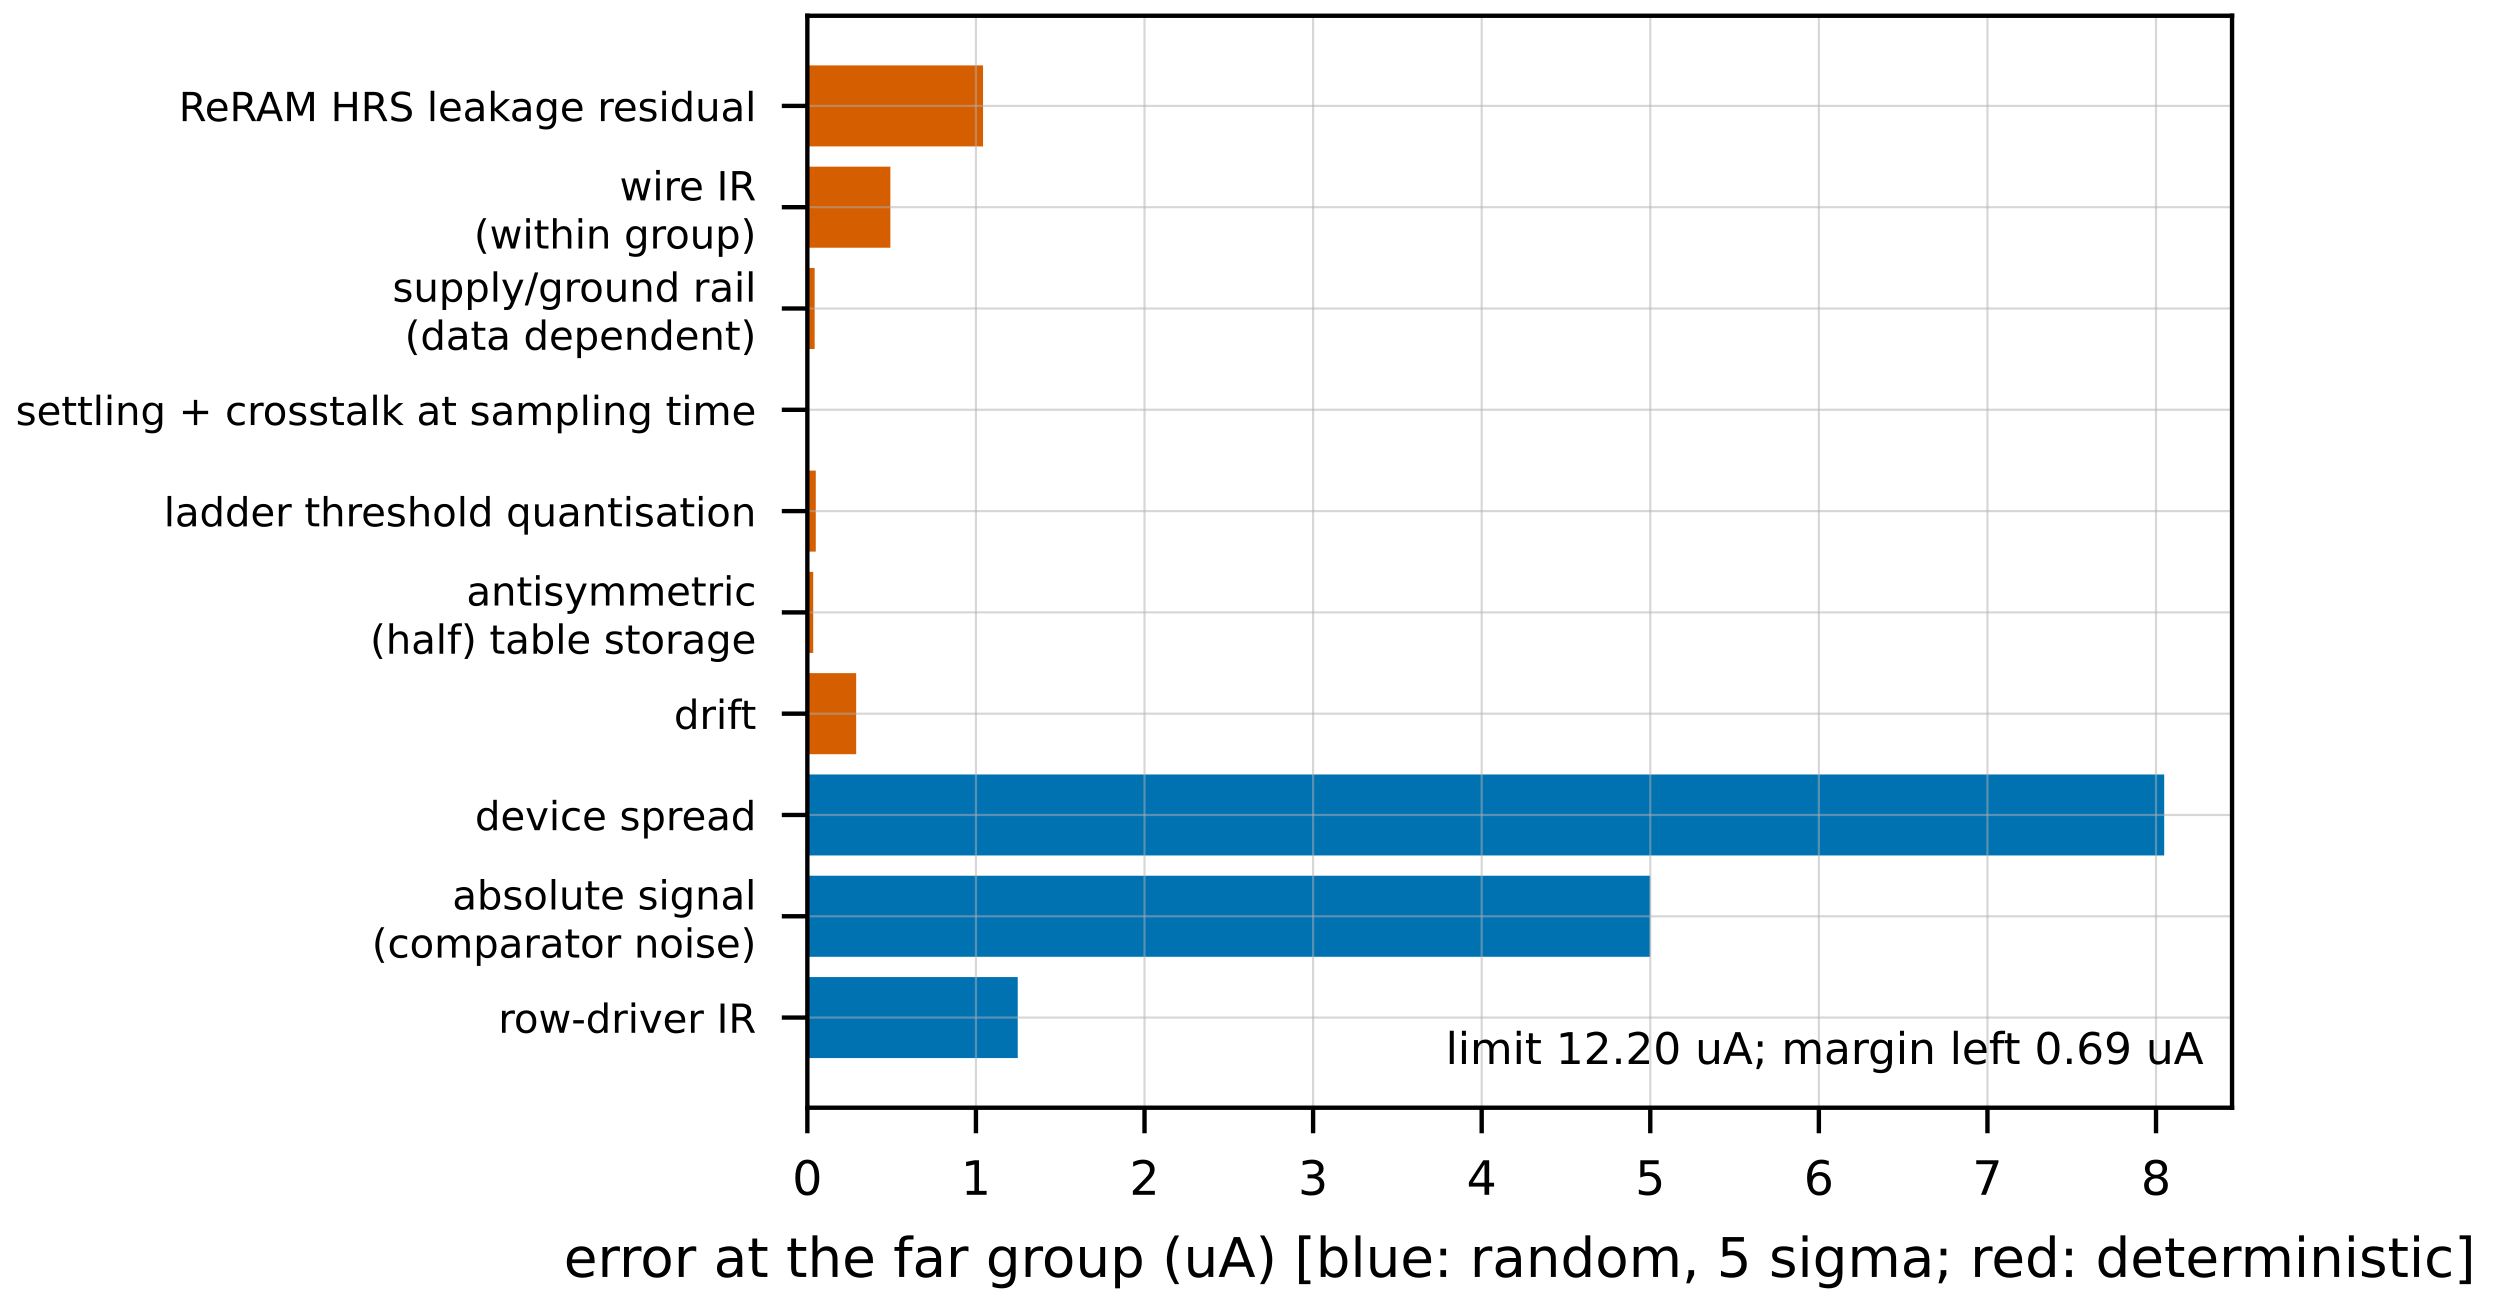
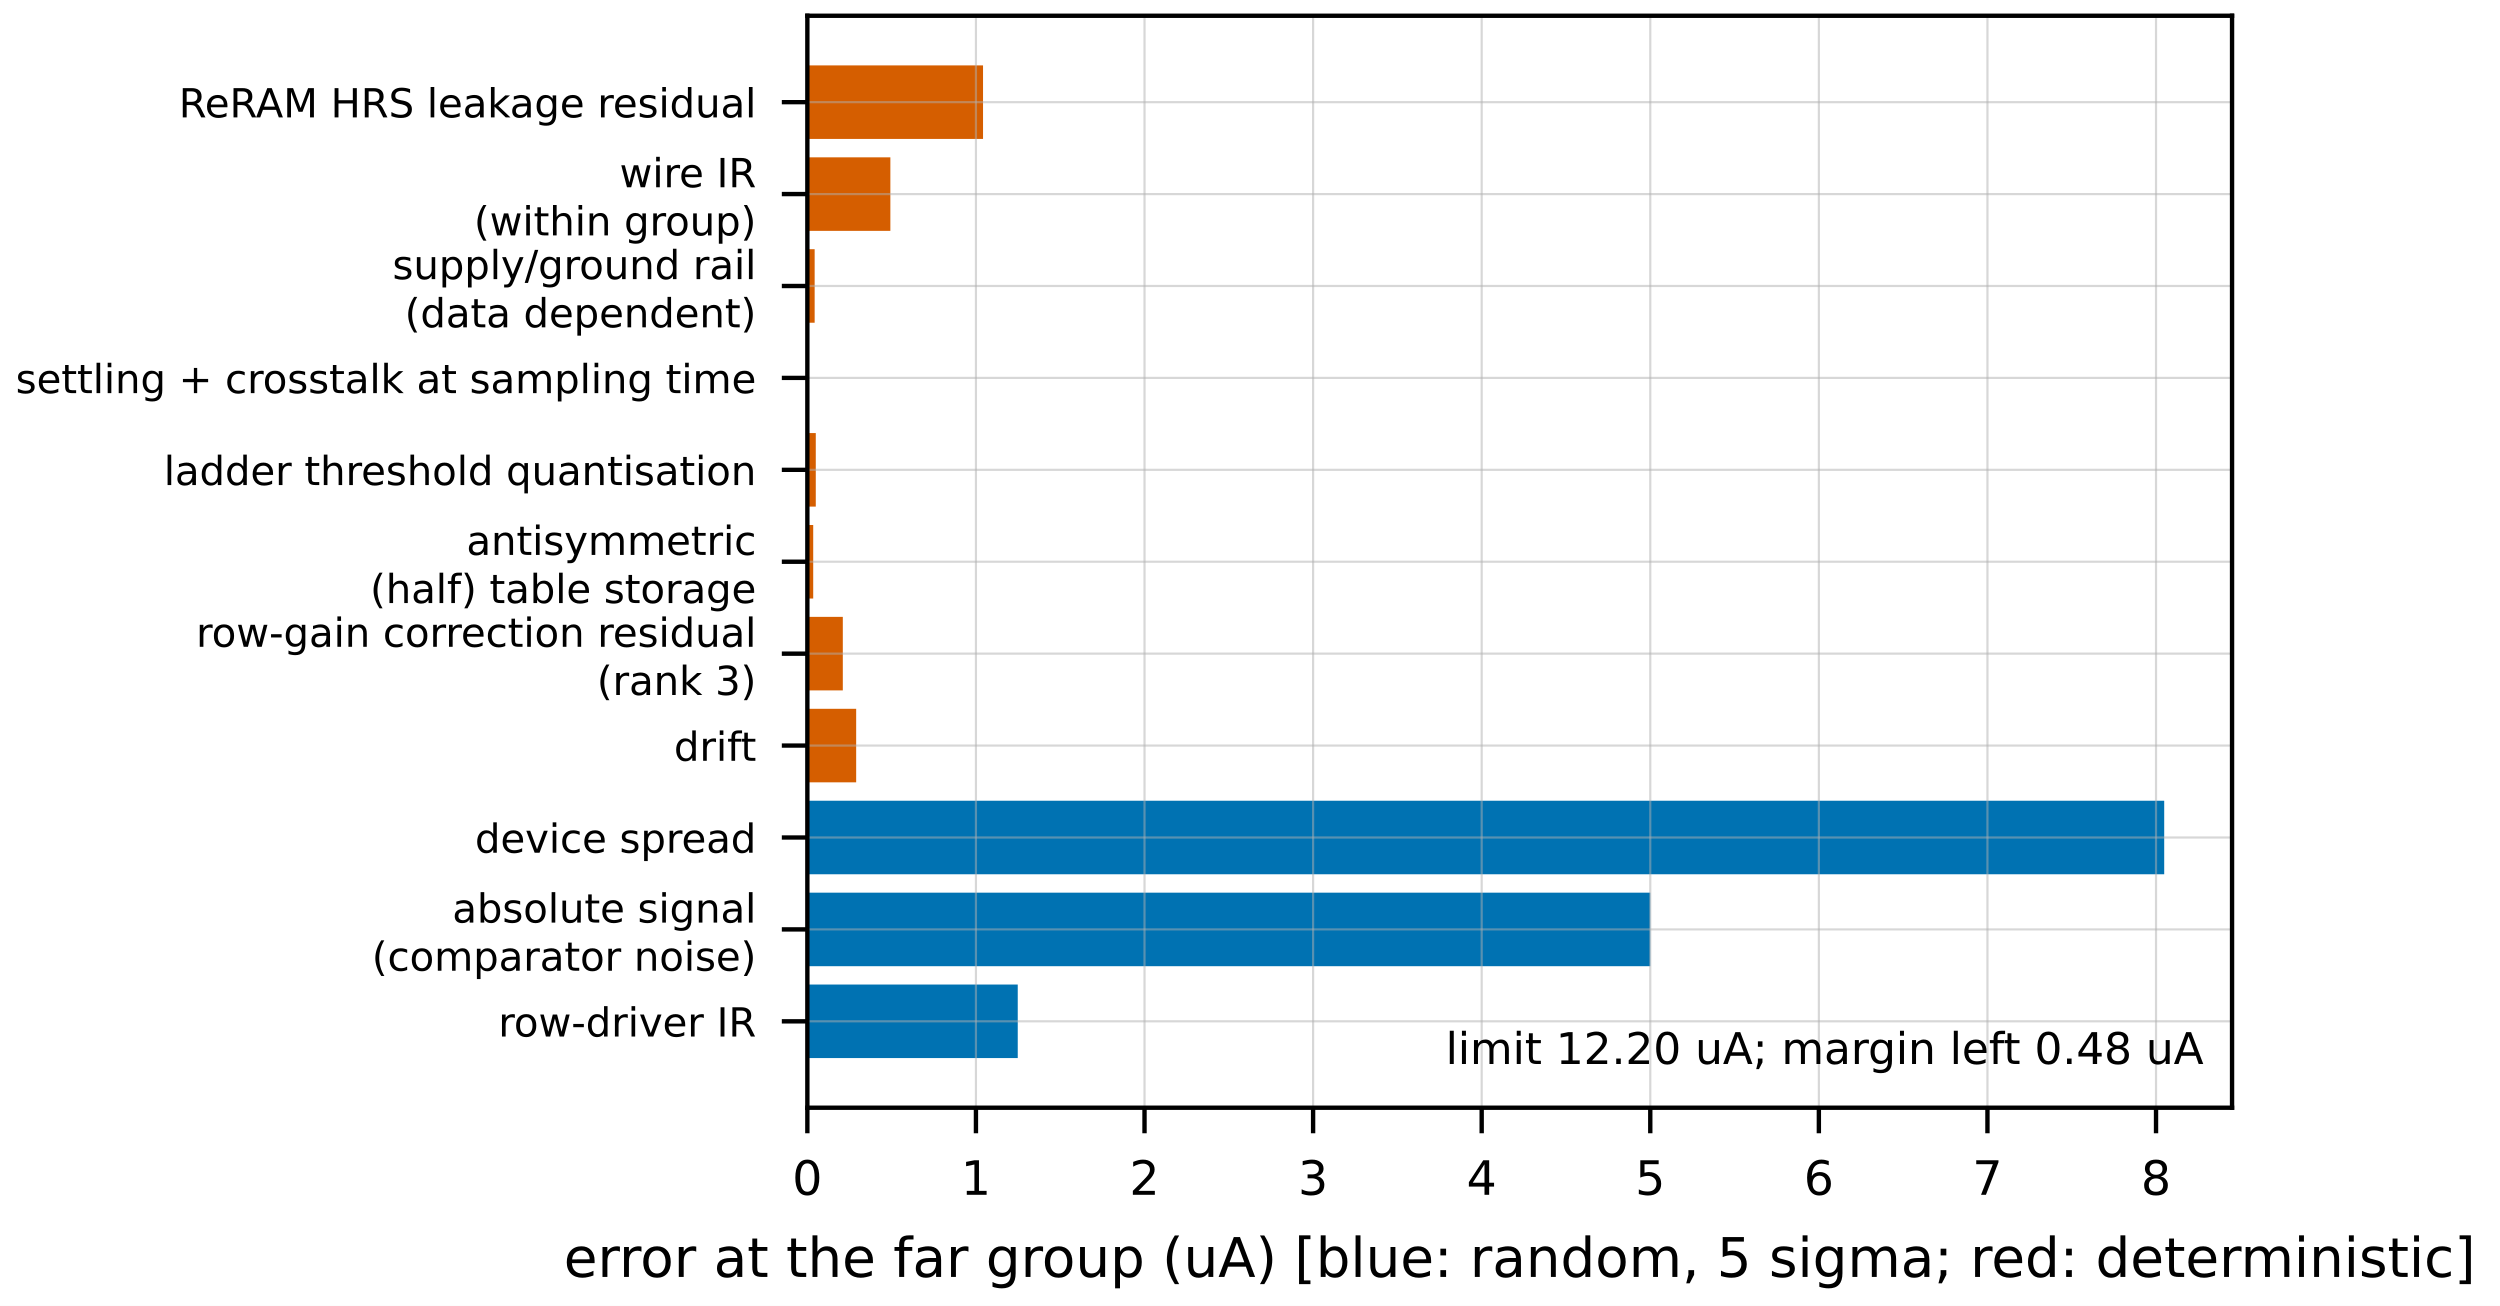
<svg xmlns="http://www.w3.org/2000/svg" xmlns:xlink="http://www.w3.org/1999/xlink" width="342.704pt" height="179.009pt" viewBox="0 0 342.704 179.009" version="1.1">
  <defs>
    <style type="text/css">*{stroke-linejoin: round; stroke-linecap: butt}</style>
  </defs>
  <g id="figure_1">
    <g id="patch_1">
      <path d="M 0 179.009  L 342.704 179.009  L 342.704 0  L 0 0  z " style="fill: #ffffff" />
    </g>
    <g id="axes_1">
      <g id="patch_2">
        <path d="M 110.673 151.848  L 305.973 151.848  L 305.973 2.16  L 110.673 2.16  z " style="fill: #ffffff" />
      </g>
      <g id="patch_3">
-         <path d="M 110.673 8.964  L 134.756 8.964  L 134.756 20.073  L 110.673 20.073  z " clip-path="url(#pd6d17dca44)" style="fill: #d55e00" />
+         <path d="M 110.673 8.964  L 134.756 8.964  L 134.756 19.044  L 110.673 19.044  z " clip-path="url(#p33998c355f)" style="fill: #d55e00" />
      </g>
      <g id="patch_4">
-         <path d="M 110.673 22.85  L 122.053 22.85  L 122.053 33.958  L 110.673 33.958  z " clip-path="url(#pd6d17dca44)" style="fill: #d55e00" />
+         <path d="M 110.673 21.564  L 122.053 21.564  L 122.053 31.644  L 110.673 31.644  z " clip-path="url(#p33998c355f)" style="fill: #d55e00" />
      </g>
      <g id="patch_5">
-         <path d="M 110.673 36.735  L 111.674 36.735  L 111.674 47.844  L 110.673 47.844  z " clip-path="url(#pd6d17dca44)" style="fill: #d55e00" />
+         <path d="M 110.673 34.164  L 111.674 34.164  L 111.674 44.244  L 110.673 44.244  z " clip-path="url(#p33998c355f)" style="fill: #d55e00" />
      </g>
      <g id="patch_6">
-         <path d="M 110.673 50.621  L 110.708 50.621  L 110.708 61.73  L 110.673 61.73  z " clip-path="url(#pd6d17dca44)" style="fill: #d55e00" />
+         <path d="M 110.673 46.764  L 110.708 46.764  L 110.708 56.844  L 110.673 56.844  z " clip-path="url(#p33998c355f)" style="fill: #d55e00" />
      </g>
      <g id="patch_7">
-         <path d="M 110.673 64.507  L 111.828 64.507  L 111.828 75.615  L 110.673 75.615  z " clip-path="url(#pd6d17dca44)" style="fill: #d55e00" />
+         <path d="M 110.673 59.364  L 111.828 59.364  L 111.828 69.444  L 110.673 69.444  z " clip-path="url(#p33998c355f)" style="fill: #d55e00" />
      </g>
      <g id="patch_8">
-         <path d="M 110.673 78.393  L 111.476 78.393  L 111.476 89.501  L 110.673 89.501  z " clip-path="url(#pd6d17dca44)" style="fill: #d55e00" />
+         <path d="M 110.673 71.964  L 111.476 71.964  L 111.476 82.044  L 110.673 82.044  z " clip-path="url(#p33998c355f)" style="fill: #d55e00" />
      </g>
      <g id="patch_9">
-         <path d="M 110.673 92.278  L 117.365 92.278  L 117.365 103.387  L 110.673 103.387  z " clip-path="url(#pd6d17dca44)" style="fill: #d55e00" />
+         <path d="M 110.673 84.564  L 115.534 84.564  L 115.534 94.644  L 110.673 94.644  z " clip-path="url(#p33998c355f)" style="fill: #d55e00" />
      </g>
      <g id="patch_10">
-         <path d="M 110.673 106.164  L 296.673 106.164  L 296.673 117.273  L 110.673 117.273  z " clip-path="url(#pd6d17dca44)" style="fill: #0072b2" />
+         <path d="M 110.673 97.164  L 117.365 97.164  L 117.365 107.244  L 110.673 107.244  z " clip-path="url(#p33998c355f)" style="fill: #d55e00" />
      </g>
      <g id="patch_11">
-         <path d="M 110.673 120.05  L 226.222 120.05  L 226.222 131.158  L 110.673 131.158  z " clip-path="url(#pd6d17dca44)" style="fill: #0072b2" />
+         <path d="M 110.673 109.764  L 296.673 109.764  L 296.673 119.844  L 110.673 119.844  z " clip-path="url(#p33998c355f)" style="fill: #0072b2" />
      </g>
      <g id="patch_12">
-         <path d="M 110.673 133.935  L 139.514 133.935  L 139.514 145.044  L 110.673 145.044  z " clip-path="url(#pd6d17dca44)" style="fill: #0072b2" />
+         <path d="M 110.673 122.364  L 226.222 122.364  L 226.222 132.444  L 110.673 132.444  z " clip-path="url(#p33998c355f)" style="fill: #0072b2" />
+       </g>
+       <g id="patch_13">
+         <path d="M 110.673 134.964  L 139.514 134.964  L 139.514 145.044  L 110.673 145.044  z " clip-path="url(#p33998c355f)" style="fill: #0072b2" />
      </g>
      <g id="matplotlib.axis_1">
        <g id="xtick_1">
          <g id="line2d_1">
-             <path d="M 110.673 151.848  L 110.673 2.16  " clip-path="url(#pd6d17dca44)" style="fill: none; stroke: #b0b0b0; stroke-opacity: 0.5; stroke-width: 0.3; stroke-linecap: square" />
+             <path d="M 110.673 151.848  L 110.673 2.16  " clip-path="url(#p33998c355f)" style="fill: none; stroke: #b0b0b0; stroke-opacity: 0.5; stroke-width: 0.3; stroke-linecap: square" />
          </g>
          <g id="line2d_2">
            <defs>
-               <path id="m3440a60553" d="M 0 0  L 0 3.5  " style="stroke: #000000; stroke-width: 0.6" />
+               <path id="mc6ce88a81e" d="M 0 0  L 0 3.5  " style="stroke: #000000; stroke-width: 0.6" />
            </defs>
            <g>
-               <use xlink:href="#m3440a60553" x="110.673" y="151.848" style="stroke: #000000; stroke-width: 0.6" />
+               <use xlink:href="#mc6ce88a81e" x="110.673" y="151.848" style="stroke: #000000; stroke-width: 0.6" />
            </g>
          </g>
          <g id="text_1">
            <text style="font-size: 6.5px; font-family: 'DejaVu Sans'; text-anchor: middle" x="110.673" y="163.786" transform="rotate(-0 110.6728 163.7865)">0</text>
          </g>
        </g>
        <g id="xtick_2">
          <g id="line2d_3">
-             <path d="M 133.783 151.848  L 133.783 2.16  " clip-path="url(#pd6d17dca44)" style="fill: none; stroke: #b0b0b0; stroke-opacity: 0.5; stroke-width: 0.3; stroke-linecap: square" />
+             <path d="M 133.783 151.848  L 133.783 2.16  " clip-path="url(#p33998c355f)" style="fill: none; stroke: #b0b0b0; stroke-opacity: 0.5; stroke-width: 0.3; stroke-linecap: square" />
          </g>
          <g id="line2d_4">
            <g>
-               <use xlink:href="#m3440a60553" x="133.783" y="151.848" style="stroke: #000000; stroke-width: 0.6" />
+               <use xlink:href="#mc6ce88a81e" x="133.783" y="151.848" style="stroke: #000000; stroke-width: 0.6" />
            </g>
          </g>
          <g id="text_2">
            <text style="font-size: 6.5px; font-family: 'DejaVu Sans'; text-anchor: middle" x="133.783" y="163.786" transform="rotate(-0 133.7826 163.7865)">1</text>
          </g>
        </g>
        <g id="xtick_3">
          <g id="line2d_5">
-             <path d="M 156.892 151.848  L 156.892 2.16  " clip-path="url(#pd6d17dca44)" style="fill: none; stroke: #b0b0b0; stroke-opacity: 0.5; stroke-width: 0.3; stroke-linecap: square" />
+             <path d="M 156.892 151.848  L 156.892 2.16  " clip-path="url(#p33998c355f)" style="fill: none; stroke: #b0b0b0; stroke-opacity: 0.5; stroke-width: 0.3; stroke-linecap: square" />
          </g>
          <g id="line2d_6">
            <g>
-               <use xlink:href="#m3440a60553" x="156.892" y="151.848" style="stroke: #000000; stroke-width: 0.6" />
+               <use xlink:href="#mc6ce88a81e" x="156.892" y="151.848" style="stroke: #000000; stroke-width: 0.6" />
            </g>
          </g>
          <g id="text_3">
            <text style="font-size: 6.5px; font-family: 'DejaVu Sans'; text-anchor: middle" x="156.892" y="163.786" transform="rotate(-0 156.8925 163.7865)">2</text>
          </g>
        </g>
        <g id="xtick_4">
          <g id="line2d_7">
-             <path d="M 180.002 151.848  L 180.002 2.16  " clip-path="url(#pd6d17dca44)" style="fill: none; stroke: #b0b0b0; stroke-opacity: 0.5; stroke-width: 0.3; stroke-linecap: square" />
+             <path d="M 180.002 151.848  L 180.002 2.16  " clip-path="url(#p33998c355f)" style="fill: none; stroke: #b0b0b0; stroke-opacity: 0.5; stroke-width: 0.3; stroke-linecap: square" />
          </g>
          <g id="line2d_8">
            <g>
-               <use xlink:href="#m3440a60553" x="180.002" y="151.848" style="stroke: #000000; stroke-width: 0.6" />
+               <use xlink:href="#mc6ce88a81e" x="180.002" y="151.848" style="stroke: #000000; stroke-width: 0.6" />
            </g>
          </g>
          <g id="text_4">
            <text style="font-size: 6.5px; font-family: 'DejaVu Sans'; text-anchor: middle" x="180.002" y="163.786" transform="rotate(-0 180.0023 163.7865)">3</text>
          </g>
        </g>
        <g id="xtick_5">
          <g id="line2d_9">
-             <path d="M 203.112 151.848  L 203.112 2.16  " clip-path="url(#pd6d17dca44)" style="fill: none; stroke: #b0b0b0; stroke-opacity: 0.5; stroke-width: 0.3; stroke-linecap: square" />
+             <path d="M 203.112 151.848  L 203.112 2.16  " clip-path="url(#p33998c355f)" style="fill: none; stroke: #b0b0b0; stroke-opacity: 0.5; stroke-width: 0.3; stroke-linecap: square" />
          </g>
          <g id="line2d_10">
            <g>
-               <use xlink:href="#m3440a60553" x="203.112" y="151.848" style="stroke: #000000; stroke-width: 0.6" />
+               <use xlink:href="#mc6ce88a81e" x="203.112" y="151.848" style="stroke: #000000; stroke-width: 0.6" />
            </g>
          </g>
          <g id="text_5">
            <text style="font-size: 6.5px; font-family: 'DejaVu Sans'; text-anchor: middle" x="203.112" y="163.786" transform="rotate(-0 203.1121 163.7865)">4</text>
          </g>
        </g>
        <g id="xtick_6">
          <g id="line2d_11">
-             <path d="M 226.222 151.848  L 226.222 2.16  " clip-path="url(#pd6d17dca44)" style="fill: none; stroke: #b0b0b0; stroke-opacity: 0.5; stroke-width: 0.3; stroke-linecap: square" />
+             <path d="M 226.222 151.848  L 226.222 2.16  " clip-path="url(#p33998c355f)" style="fill: none; stroke: #b0b0b0; stroke-opacity: 0.5; stroke-width: 0.3; stroke-linecap: square" />
          </g>
          <g id="line2d_12">
            <g>
-               <use xlink:href="#m3440a60553" x="226.222" y="151.848" style="stroke: #000000; stroke-width: 0.6" />
+               <use xlink:href="#mc6ce88a81e" x="226.222" y="151.848" style="stroke: #000000; stroke-width: 0.6" />
            </g>
          </g>
          <g id="text_6">
            <text style="font-size: 6.5px; font-family: 'DejaVu Sans'; text-anchor: middle" x="226.222" y="163.786" transform="rotate(-0 226.222 163.7865)">5</text>
          </g>
        </g>
        <g id="xtick_7">
          <g id="line2d_13">
-             <path d="M 249.332 151.848  L 249.332 2.16  " clip-path="url(#pd6d17dca44)" style="fill: none; stroke: #b0b0b0; stroke-opacity: 0.5; stroke-width: 0.3; stroke-linecap: square" />
+             <path d="M 249.332 151.848  L 249.332 2.16  " clip-path="url(#p33998c355f)" style="fill: none; stroke: #b0b0b0; stroke-opacity: 0.5; stroke-width: 0.3; stroke-linecap: square" />
          </g>
          <g id="line2d_14">
            <g>
-               <use xlink:href="#m3440a60553" x="249.332" y="151.848" style="stroke: #000000; stroke-width: 0.6" />
+               <use xlink:href="#mc6ce88a81e" x="249.332" y="151.848" style="stroke: #000000; stroke-width: 0.6" />
            </g>
          </g>
          <g id="text_7">
            <text style="font-size: 6.5px; font-family: 'DejaVu Sans'; text-anchor: middle" x="249.332" y="163.786" transform="rotate(-0 249.3318 163.7865)">6</text>
          </g>
        </g>
        <g id="xtick_8">
          <g id="line2d_15">
-             <path d="M 272.442 151.848  L 272.442 2.16  " clip-path="url(#pd6d17dca44)" style="fill: none; stroke: #b0b0b0; stroke-opacity: 0.5; stroke-width: 0.3; stroke-linecap: square" />
+             <path d="M 272.442 151.848  L 272.442 2.16  " clip-path="url(#p33998c355f)" style="fill: none; stroke: #b0b0b0; stroke-opacity: 0.5; stroke-width: 0.3; stroke-linecap: square" />
          </g>
          <g id="line2d_16">
            <g>
-               <use xlink:href="#m3440a60553" x="272.442" y="151.848" style="stroke: #000000; stroke-width: 0.6" />
+               <use xlink:href="#mc6ce88a81e" x="272.442" y="151.848" style="stroke: #000000; stroke-width: 0.6" />
            </g>
          </g>
          <g id="text_8">
            <text style="font-size: 6.5px; font-family: 'DejaVu Sans'; text-anchor: middle" x="272.442" y="163.786" transform="rotate(-0 272.4416 163.7865)">7</text>
          </g>
        </g>
        <g id="xtick_9">
          <g id="line2d_17">
-             <path d="M 295.551 151.848  L 295.551 2.16  " clip-path="url(#pd6d17dca44)" style="fill: none; stroke: #b0b0b0; stroke-opacity: 0.5; stroke-width: 0.3; stroke-linecap: square" />
+             <path d="M 295.551 151.848  L 295.551 2.16  " clip-path="url(#p33998c355f)" style="fill: none; stroke: #b0b0b0; stroke-opacity: 0.5; stroke-width: 0.3; stroke-linecap: square" />
          </g>
          <g id="line2d_18">
            <g>
-               <use xlink:href="#m3440a60553" x="295.551" y="151.848" style="stroke: #000000; stroke-width: 0.6" />
+               <use xlink:href="#mc6ce88a81e" x="295.551" y="151.848" style="stroke: #000000; stroke-width: 0.6" />
            </g>
          </g>
          <g id="text_9">
            <text style="font-size: 6.5px; font-family: 'DejaVu Sans'; text-anchor: middle" x="295.551" y="163.786" transform="rotate(-0 295.5515 163.7865)">8</text>
          </g>
        </g>
        <g id="text_10">
          <text style="font-size: 7.5px; font-family: 'DejaVu Sans'; text-anchor: middle" x="208.323" y="175.047" transform="rotate(-0 208.3228 175.0468)">error at the far group (uA)  [blue: random, 5 sigma; red: deterministic]</text>
        </g>
      </g>
      <g id="matplotlib.axis_2">
        <g id="ytick_1">
          <g id="line2d_19">
-             <path d="M 110.673 14.518  L 305.973 14.518  " clip-path="url(#pd6d17dca44)" style="fill: none; stroke: #b0b0b0; stroke-opacity: 0.5; stroke-width: 0.3; stroke-linecap: square" />
+             <path d="M 110.673 14.004  L 305.973 14.004  " clip-path="url(#p33998c355f)" style="fill: none; stroke: #b0b0b0; stroke-opacity: 0.5; stroke-width: 0.3; stroke-linecap: square" />
          </g>
          <g id="line2d_20">
            <defs>
-               <path id="m52f61a8ce6" d="M 0 0  L -3.5 0  " style="stroke: #000000; stroke-width: 0.6" />
+               <path id="mdb1855fa2c" d="M 0 0  L -3.5 0  " style="stroke: #000000; stroke-width: 0.6" />
            </defs>
            <g>
-               <use xlink:href="#m52f61a8ce6" x="110.673" y="14.518" style="stroke: #000000; stroke-width: 0.6" />
+               <use xlink:href="#mdb1855fa2c" x="110.673" y="14.004" style="stroke: #000000; stroke-width: 0.6" />
            </g>
          </g>
          <g id="text_11">
-             <text style="font-size: 5.5px; font-family: 'DejaVu Sans'; text-anchor: end" x="103.673" y="16.608" transform="rotate(-0 103.6728 16.60786)">ReRAM HRS leakage residual</text>
+             <text style="font-size: 5.5px; font-family: 'DejaVu Sans'; text-anchor: end" x="103.673" y="16.094" transform="rotate(-0 103.6728 16.09357)">ReRAM HRS leakage residual</text>
          </g>
        </g>
        <g id="ytick_2">
          <g id="line2d_21">
-             <path d="M 110.673 28.404  L 305.973 28.404  " clip-path="url(#pd6d17dca44)" style="fill: none; stroke: #b0b0b0; stroke-opacity: 0.5; stroke-width: 0.3; stroke-linecap: square" />
+             <path d="M 110.673 26.604  L 305.973 26.604  " clip-path="url(#p33998c355f)" style="fill: none; stroke: #b0b0b0; stroke-opacity: 0.5; stroke-width: 0.3; stroke-linecap: square" />
          </g>
          <g id="line2d_22">
            <g>
-               <use xlink:href="#m52f61a8ce6" x="110.673" y="28.404" style="stroke: #000000; stroke-width: 0.6" />
+               <use xlink:href="#mdb1855fa2c" x="110.673" y="26.604" style="stroke: #000000; stroke-width: 0.6" />
            </g>
          </g>
          <g id="text_12">
-             <text style="font-size: 5.5px; font-family: 'DejaVu Sans'" transform="translate(84.9307 27.46809)">wire IR</text>
-             <text style="font-size: 5.5px; font-family: 'DejaVu Sans'" transform="translate(64.97773 34.06959)">(within group)</text>
+             <text style="font-size: 5.5px; font-family: 'DejaVu Sans'" transform="translate(84.9307 25.66809)">wire IR</text>
+             <text style="font-size: 5.5px; font-family: 'DejaVu Sans'" transform="translate(64.97773 32.26959)">(within group)</text>
          </g>
        </g>
        <g id="ytick_3">
          <g id="line2d_23">
-             <path d="M 110.673 42.29  L 305.973 42.29  " clip-path="url(#pd6d17dca44)" style="fill: none; stroke: #b0b0b0; stroke-opacity: 0.5; stroke-width: 0.3; stroke-linecap: square" />
+             <path d="M 110.673 39.204  L 305.973 39.204  " clip-path="url(#p33998c355f)" style="fill: none; stroke: #b0b0b0; stroke-opacity: 0.5; stroke-width: 0.3; stroke-linecap: square" />
          </g>
          <g id="line2d_24">
            <g>
-               <use xlink:href="#m52f61a8ce6" x="110.673" y="42.29" style="stroke: #000000; stroke-width: 0.6" />
+               <use xlink:href="#mdb1855fa2c" x="110.673" y="39.204" style="stroke: #000000; stroke-width: 0.6" />
            </g>
          </g>
          <g id="text_13">
-             <text style="font-size: 5.5px; font-family: 'DejaVu Sans'" transform="translate(53.80758 41.3538)">supply/ground rail</text>
-             <text style="font-size: 5.5px; font-family: 'DejaVu Sans'" transform="translate(55.48938 47.95531)">(data dependent)</text>
+             <text style="font-size: 5.5px; font-family: 'DejaVu Sans'" transform="translate(53.80758 38.26809)">supply/ground rail</text>
+             <text style="font-size: 5.5px; font-family: 'DejaVu Sans'" transform="translate(55.48938 44.86959)">(data dependent)</text>
          </g>
        </g>
        <g id="ytick_4">
          <g id="line2d_25">
-             <path d="M 110.673 56.175  L 305.973 56.175  " clip-path="url(#pd6d17dca44)" style="fill: none; stroke: #b0b0b0; stroke-opacity: 0.5; stroke-width: 0.3; stroke-linecap: square" />
+             <path d="M 110.673 51.804  L 305.973 51.804  " clip-path="url(#p33998c355f)" style="fill: none; stroke: #b0b0b0; stroke-opacity: 0.5; stroke-width: 0.3; stroke-linecap: square" />
          </g>
          <g id="line2d_26">
            <g>
-               <use xlink:href="#m52f61a8ce6" x="110.673" y="56.175" style="stroke: #000000; stroke-width: 0.6" />
+               <use xlink:href="#mdb1855fa2c" x="110.673" y="51.804" style="stroke: #000000; stroke-width: 0.6" />
            </g>
          </g>
          <g id="text_14">
-             <text style="font-size: 5.5px; font-family: 'DejaVu Sans'; text-anchor: end" x="103.673" y="58.265" transform="rotate(-0 103.6728 58.265)">settling + crosstalk at sampling time</text>
+             <text style="font-size: 5.5px; font-family: 'DejaVu Sans'; text-anchor: end" x="103.673" y="53.894" transform="rotate(-0 103.6728 53.89357)">settling + crosstalk at sampling time</text>
          </g>
        </g>
        <g id="ytick_5">
          <g id="line2d_27">
-             <path d="M 110.673 70.061  L 305.973 70.061  " clip-path="url(#pd6d17dca44)" style="fill: none; stroke: #b0b0b0; stroke-opacity: 0.5; stroke-width: 0.3; stroke-linecap: square" />
+             <path d="M 110.673 64.404  L 305.973 64.404  " clip-path="url(#p33998c355f)" style="fill: none; stroke: #b0b0b0; stroke-opacity: 0.5; stroke-width: 0.3; stroke-linecap: square" />
          </g>
          <g id="line2d_28">
            <g>
-               <use xlink:href="#m52f61a8ce6" x="110.673" y="70.061" style="stroke: #000000; stroke-width: 0.6" />
+               <use xlink:href="#mdb1855fa2c" x="110.673" y="64.404" style="stroke: #000000; stroke-width: 0.6" />
            </g>
          </g>
          <g id="text_15">
-             <text style="font-size: 5.5px; font-family: 'DejaVu Sans'; text-anchor: end" x="103.673" y="72.151" transform="rotate(-0 103.6728 72.15071)">ladder threshold quantisation</text>
+             <text style="font-size: 5.5px; font-family: 'DejaVu Sans'; text-anchor: end" x="103.673" y="66.494" transform="rotate(-0 103.6728 66.49357)">ladder threshold quantisation</text>
          </g>
        </g>
        <g id="ytick_6">
          <g id="line2d_29">
-             <path d="M 110.673 83.947  L 305.973 83.947  " clip-path="url(#pd6d17dca44)" style="fill: none; stroke: #b0b0b0; stroke-opacity: 0.5; stroke-width: 0.3; stroke-linecap: square" />
+             <path d="M 110.673 77.004  L 305.973 77.004  " clip-path="url(#p33998c355f)" style="fill: none; stroke: #b0b0b0; stroke-opacity: 0.5; stroke-width: 0.3; stroke-linecap: square" />
          </g>
          <g id="line2d_30">
            <g>
-               <use xlink:href="#m52f61a8ce6" x="110.673" y="83.947" style="stroke: #000000; stroke-width: 0.6" />
+               <use xlink:href="#mdb1855fa2c" x="110.673" y="77.004" style="stroke: #000000; stroke-width: 0.6" />
            </g>
          </g>
          <g id="text_16">
-             <text style="font-size: 5.5px; font-family: 'DejaVu Sans'" transform="translate(63.94391 83.01094)">antisymmetric</text>
-             <text style="font-size: 5.5px; font-family: 'DejaVu Sans'" transform="translate(50.74047 89.61245)">(half) table storage</text>
+             <text style="font-size: 5.5px; font-family: 'DejaVu Sans'" transform="translate(63.94391 76.06809)">antisymmetric</text>
+             <text style="font-size: 5.5px; font-family: 'DejaVu Sans'" transform="translate(50.74047 82.66959)">(half) table storage</text>
          </g>
        </g>
        <g id="ytick_7">
          <g id="line2d_31">
-             <path d="M 110.673 97.833  L 305.973 97.833  " clip-path="url(#pd6d17dca44)" style="fill: none; stroke: #b0b0b0; stroke-opacity: 0.5; stroke-width: 0.3; stroke-linecap: square" />
+             <path d="M 110.673 89.604  L 305.973 89.604  " clip-path="url(#p33998c355f)" style="fill: none; stroke: #b0b0b0; stroke-opacity: 0.5; stroke-width: 0.3; stroke-linecap: square" />
          </g>
          <g id="line2d_32">
            <g>
-               <use xlink:href="#m52f61a8ce6" x="110.673" y="97.833" style="stroke: #000000; stroke-width: 0.6" />
+               <use xlink:href="#mdb1855fa2c" x="110.673" y="89.604" style="stroke: #000000; stroke-width: 0.6" />
            </g>
          </g>
          <g id="text_17">
-             <text style="font-size: 5.5px; font-family: 'DejaVu Sans'; text-anchor: end" x="103.673" y="99.922" transform="rotate(-0 103.6728 99.92214)">drift</text>
+             <text style="font-size: 5.5px; font-family: 'DejaVu Sans'" transform="translate(26.88336 88.66809)">row-gain correction residual</text>
+             <text style="font-size: 5.5px; font-family: 'DejaVu Sans'" transform="translate(81.8318 95.26959)">(rank 3)</text>
          </g>
        </g>
        <g id="ytick_8">
          <g id="line2d_33">
-             <path d="M 110.673 111.718  L 305.973 111.718  " clip-path="url(#pd6d17dca44)" style="fill: none; stroke: #b0b0b0; stroke-opacity: 0.5; stroke-width: 0.3; stroke-linecap: square" />
+             <path d="M 110.673 102.204  L 305.973 102.204  " clip-path="url(#p33998c355f)" style="fill: none; stroke: #b0b0b0; stroke-opacity: 0.5; stroke-width: 0.3; stroke-linecap: square" />
          </g>
          <g id="line2d_34">
            <g>
-               <use xlink:href="#m52f61a8ce6" x="110.673" y="111.718" style="stroke: #000000; stroke-width: 0.6" />
+               <use xlink:href="#mdb1855fa2c" x="110.673" y="102.204" style="stroke: #000000; stroke-width: 0.6" />
            </g>
          </g>
          <g id="text_18">
-             <text style="font-size: 5.5px; font-family: 'DejaVu Sans'; text-anchor: end" x="103.673" y="113.808" transform="rotate(-0 103.6728 113.8079)">device spread</text>
+             <text style="font-size: 5.5px; font-family: 'DejaVu Sans'; text-anchor: end" x="103.673" y="104.294" transform="rotate(-0 103.6728 104.2936)">drift</text>
          </g>
        </g>
        <g id="ytick_9">
          <g id="line2d_35">
-             <path d="M 110.673 125.604  L 305.973 125.604  " clip-path="url(#pd6d17dca44)" style="fill: none; stroke: #b0b0b0; stroke-opacity: 0.5; stroke-width: 0.3; stroke-linecap: square" />
+             <path d="M 110.673 114.804  L 305.973 114.804  " clip-path="url(#p33998c355f)" style="fill: none; stroke: #b0b0b0; stroke-opacity: 0.5; stroke-width: 0.3; stroke-linecap: square" />
          </g>
          <g id="line2d_36">
            <g>
-               <use xlink:href="#m52f61a8ce6" x="110.673" y="125.604" style="stroke: #000000; stroke-width: 0.6" />
+               <use xlink:href="#mdb1855fa2c" x="110.673" y="114.804" style="stroke: #000000; stroke-width: 0.6" />
            </g>
          </g>
          <g id="text_19">
-             <text style="font-size: 5.5px; font-family: 'DejaVu Sans'" transform="translate(62.00945 124.6681)">absolute signal</text>
-             <text style="font-size: 5.5px; font-family: 'DejaVu Sans'" transform="translate(50.98195 131.2696)">(comparator noise)</text>
+             <text style="font-size: 5.5px; font-family: 'DejaVu Sans'; text-anchor: end" x="103.673" y="116.894" transform="rotate(-0 103.6728 116.8936)">device spread</text>
          </g>
        </g>
        <g id="ytick_10">
          <g id="line2d_37">
-             <path d="M 110.673 139.49  L 305.973 139.49  " clip-path="url(#pd6d17dca44)" style="fill: none; stroke: #b0b0b0; stroke-opacity: 0.5; stroke-width: 0.3; stroke-linecap: square" />
+             <path d="M 110.673 127.404  L 305.973 127.404  " clip-path="url(#p33998c355f)" style="fill: none; stroke: #b0b0b0; stroke-opacity: 0.5; stroke-width: 0.3; stroke-linecap: square" />
          </g>
          <g id="line2d_38">
            <g>
-               <use xlink:href="#m52f61a8ce6" x="110.673" y="139.49" style="stroke: #000000; stroke-width: 0.6" />
+               <use xlink:href="#mdb1855fa2c" x="110.673" y="127.404" style="stroke: #000000; stroke-width: 0.6" />
            </g>
          </g>
          <g id="text_20">
-             <text style="font-size: 5.5px; font-family: 'DejaVu Sans'; text-anchor: end" x="103.673" y="141.579" transform="rotate(-0 103.6728 141.5793)">row-driver IR</text>
-           </g>
-         </g>
-       </g>
-       <g id="patch_13">
+             <text style="font-size: 5.5px; font-family: 'DejaVu Sans'" transform="translate(62.00945 126.4681)">absolute signal</text>
+             <text style="font-size: 5.5px; font-family: 'DejaVu Sans'" transform="translate(50.98195 133.0696)">(comparator noise)</text>
+           </g>
+         </g>
+         <g id="ytick_11">
+           <g id="line2d_39">
+             <path d="M 110.673 140.004  L 305.973 140.004  " clip-path="url(#p33998c355f)" style="fill: none; stroke: #b0b0b0; stroke-opacity: 0.5; stroke-width: 0.3; stroke-linecap: square" />
+           </g>
+           <g id="line2d_40">
+             <g>
+               <use xlink:href="#mdb1855fa2c" x="110.673" y="140.004" style="stroke: #000000; stroke-width: 0.6" />
+             </g>
+           </g>
+           <g id="text_21">
+             <text style="font-size: 5.5px; font-family: 'DejaVu Sans'; text-anchor: end" x="103.673" y="142.094" transform="rotate(-0 103.6728 142.0936)">row-driver IR</text>
+           </g>
+         </g>
+       </g>
+       <g id="patch_14">
        <path d="M 110.673 151.848  L 110.673 2.16  " style="fill: none; stroke: #000000; stroke-width: 0.6; stroke-linejoin: miter; stroke-linecap: square" />
      </g>
-       <g id="patch_14">
+       <g id="patch_15">
        <path d="M 305.973 151.848  L 305.973 2.16  " style="fill: none; stroke: #000000; stroke-width: 0.6; stroke-linejoin: miter; stroke-linecap: square" />
      </g>
-       <g id="patch_15">
+       <g id="patch_16">
        <path d="M 110.673 151.848  L 305.973 151.848  " style="fill: none; stroke: #000000; stroke-width: 0.6; stroke-linejoin: miter; stroke-linecap: square" />
      </g>
-       <g id="patch_16">
+       <g id="patch_17">
        <path d="M 110.673 2.16  L 305.973 2.16  " style="fill: none; stroke: #000000; stroke-width: 0.6; stroke-linejoin: miter; stroke-linecap: square" />
      </g>
-       <g id="text_21">
-         <text style="font-size: 6px; font-family: 'DejaVu Sans'; text-anchor: end" x="302.067" y="145.86" transform="rotate(-0 302.0668 145.8605)">limit 12.20 uA; margin left 0.69 uA</text>
+       <g id="text_22">
+         <text style="font-size: 6px; font-family: 'DejaVu Sans'; text-anchor: end" x="302.067" y="145.86" transform="rotate(-0 302.0668 145.8605)">limit 12.20 uA; margin left 0.48 uA</text>
      </g>
    </g>
  </g>
  <defs>
-     <clipPath id="pd6d17dca44">
+     <clipPath id="p33998c355f">
      <rect x="110.673" y="2.16" width="195.3" height="149.688" />
    </clipPath>
  </defs>
</svg>
